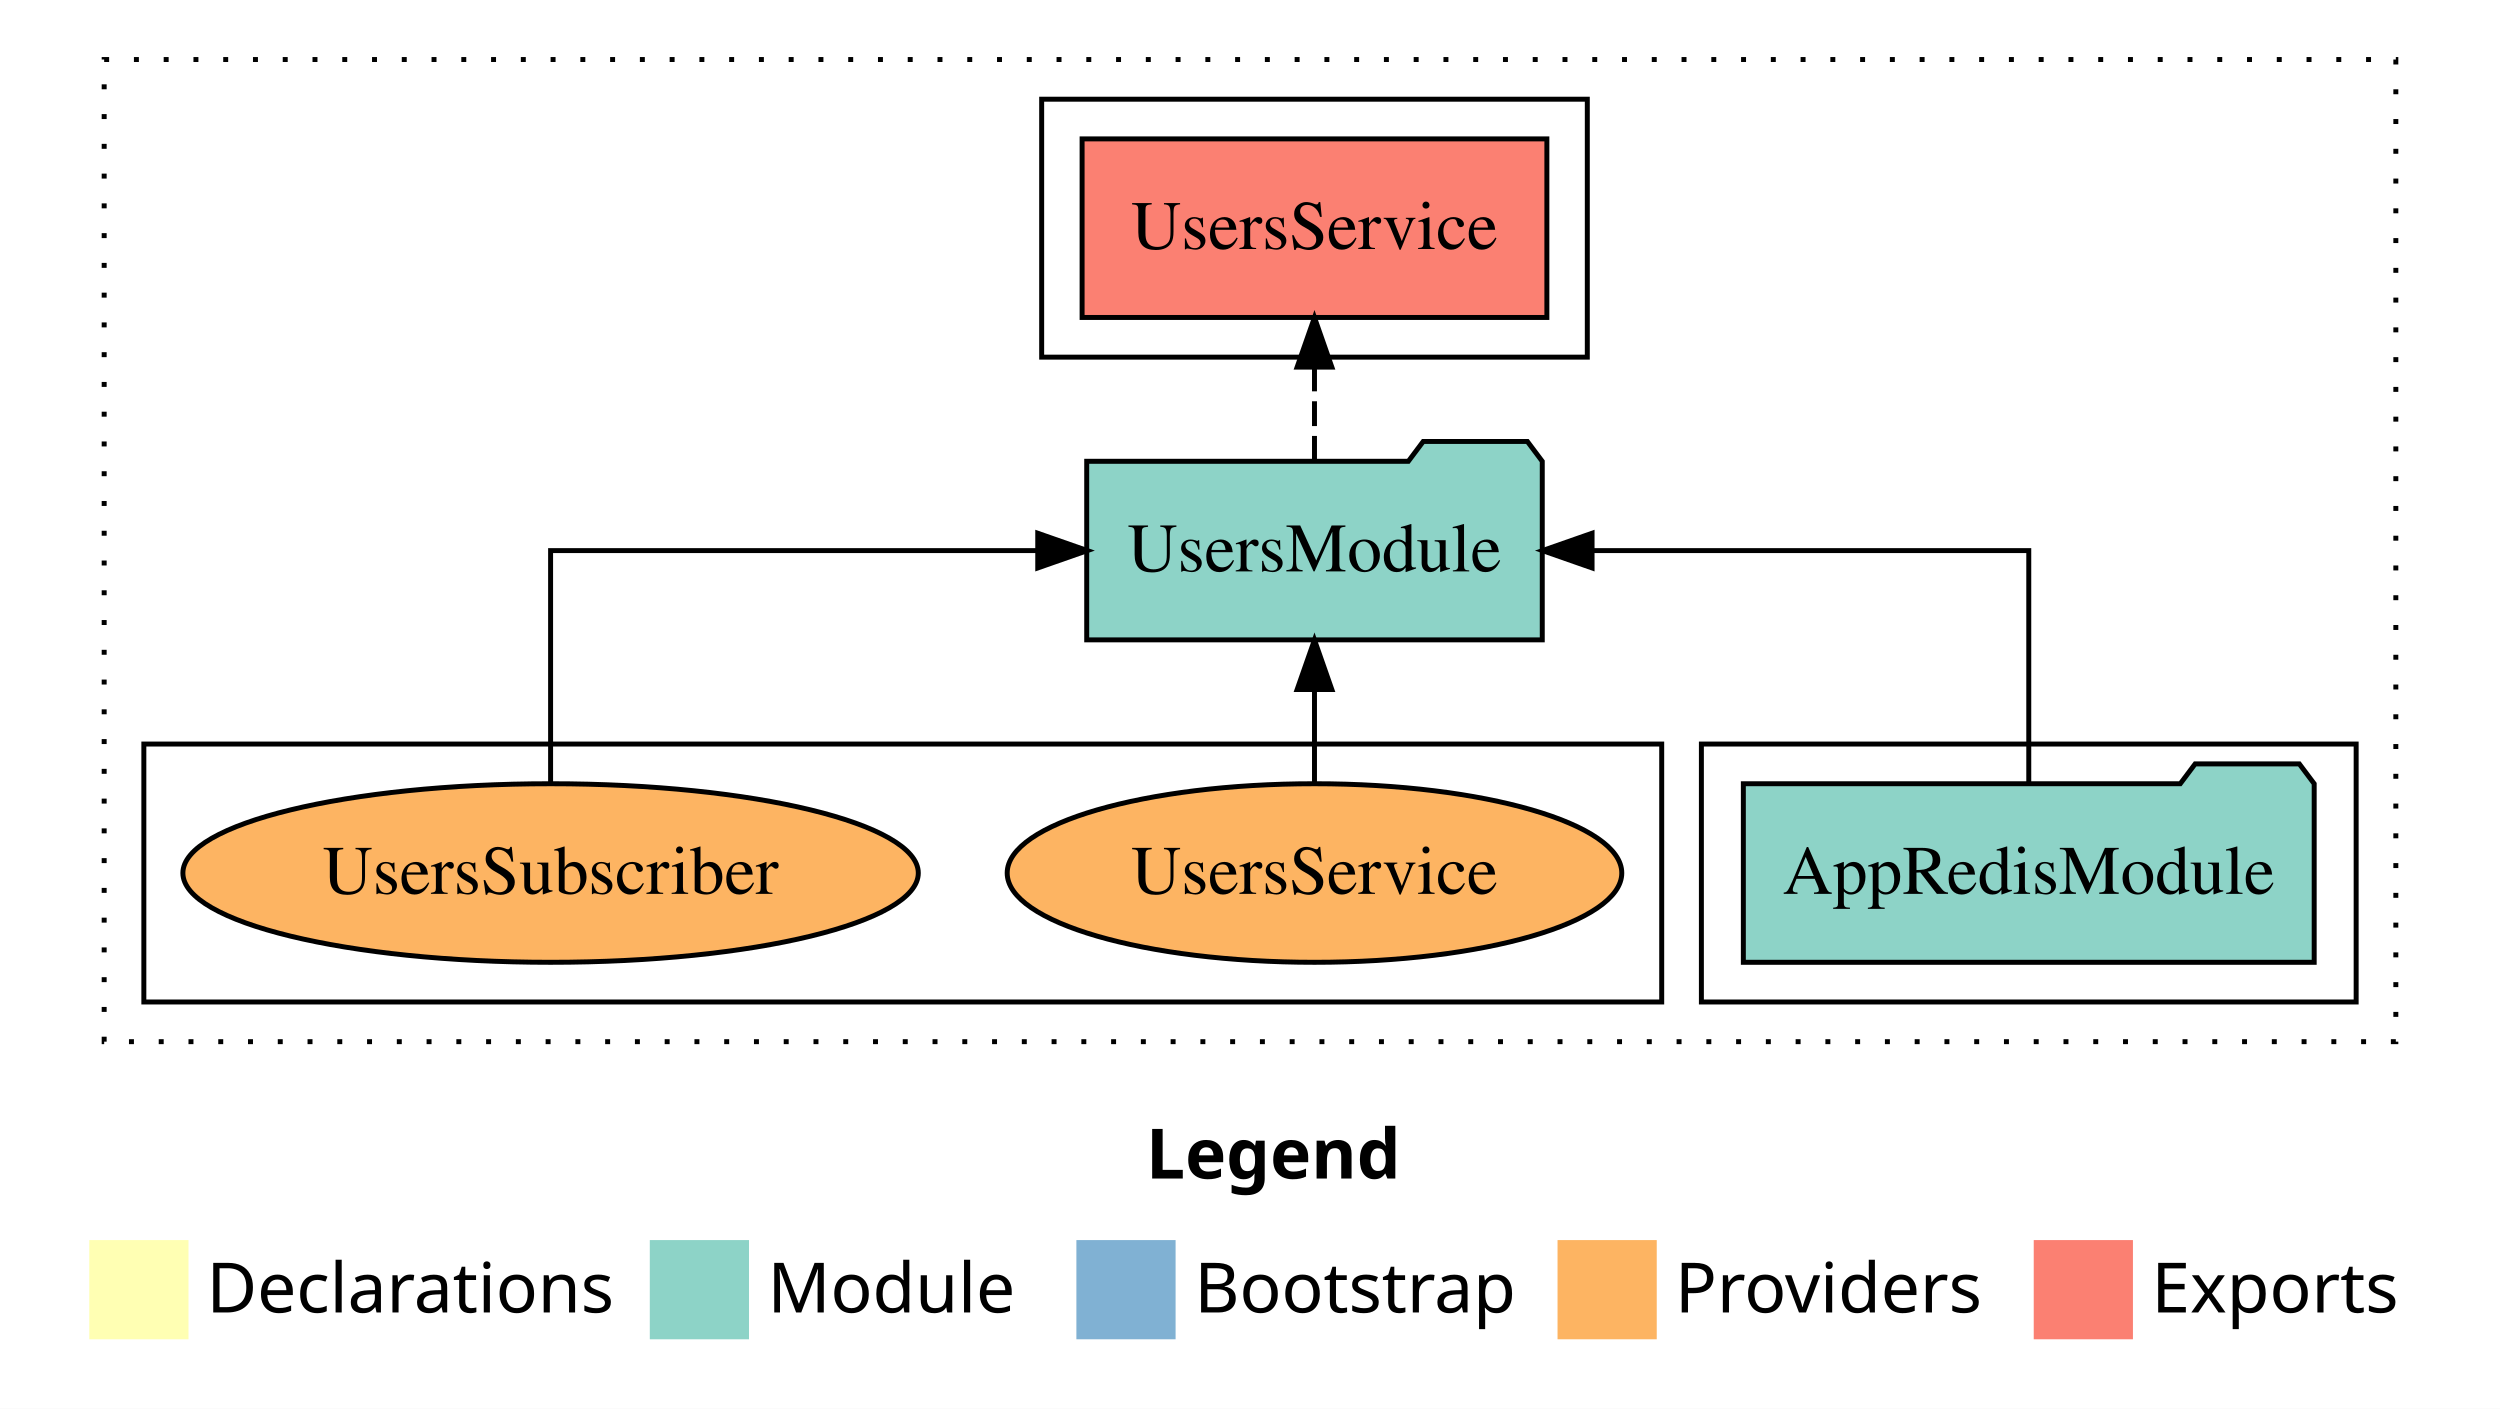
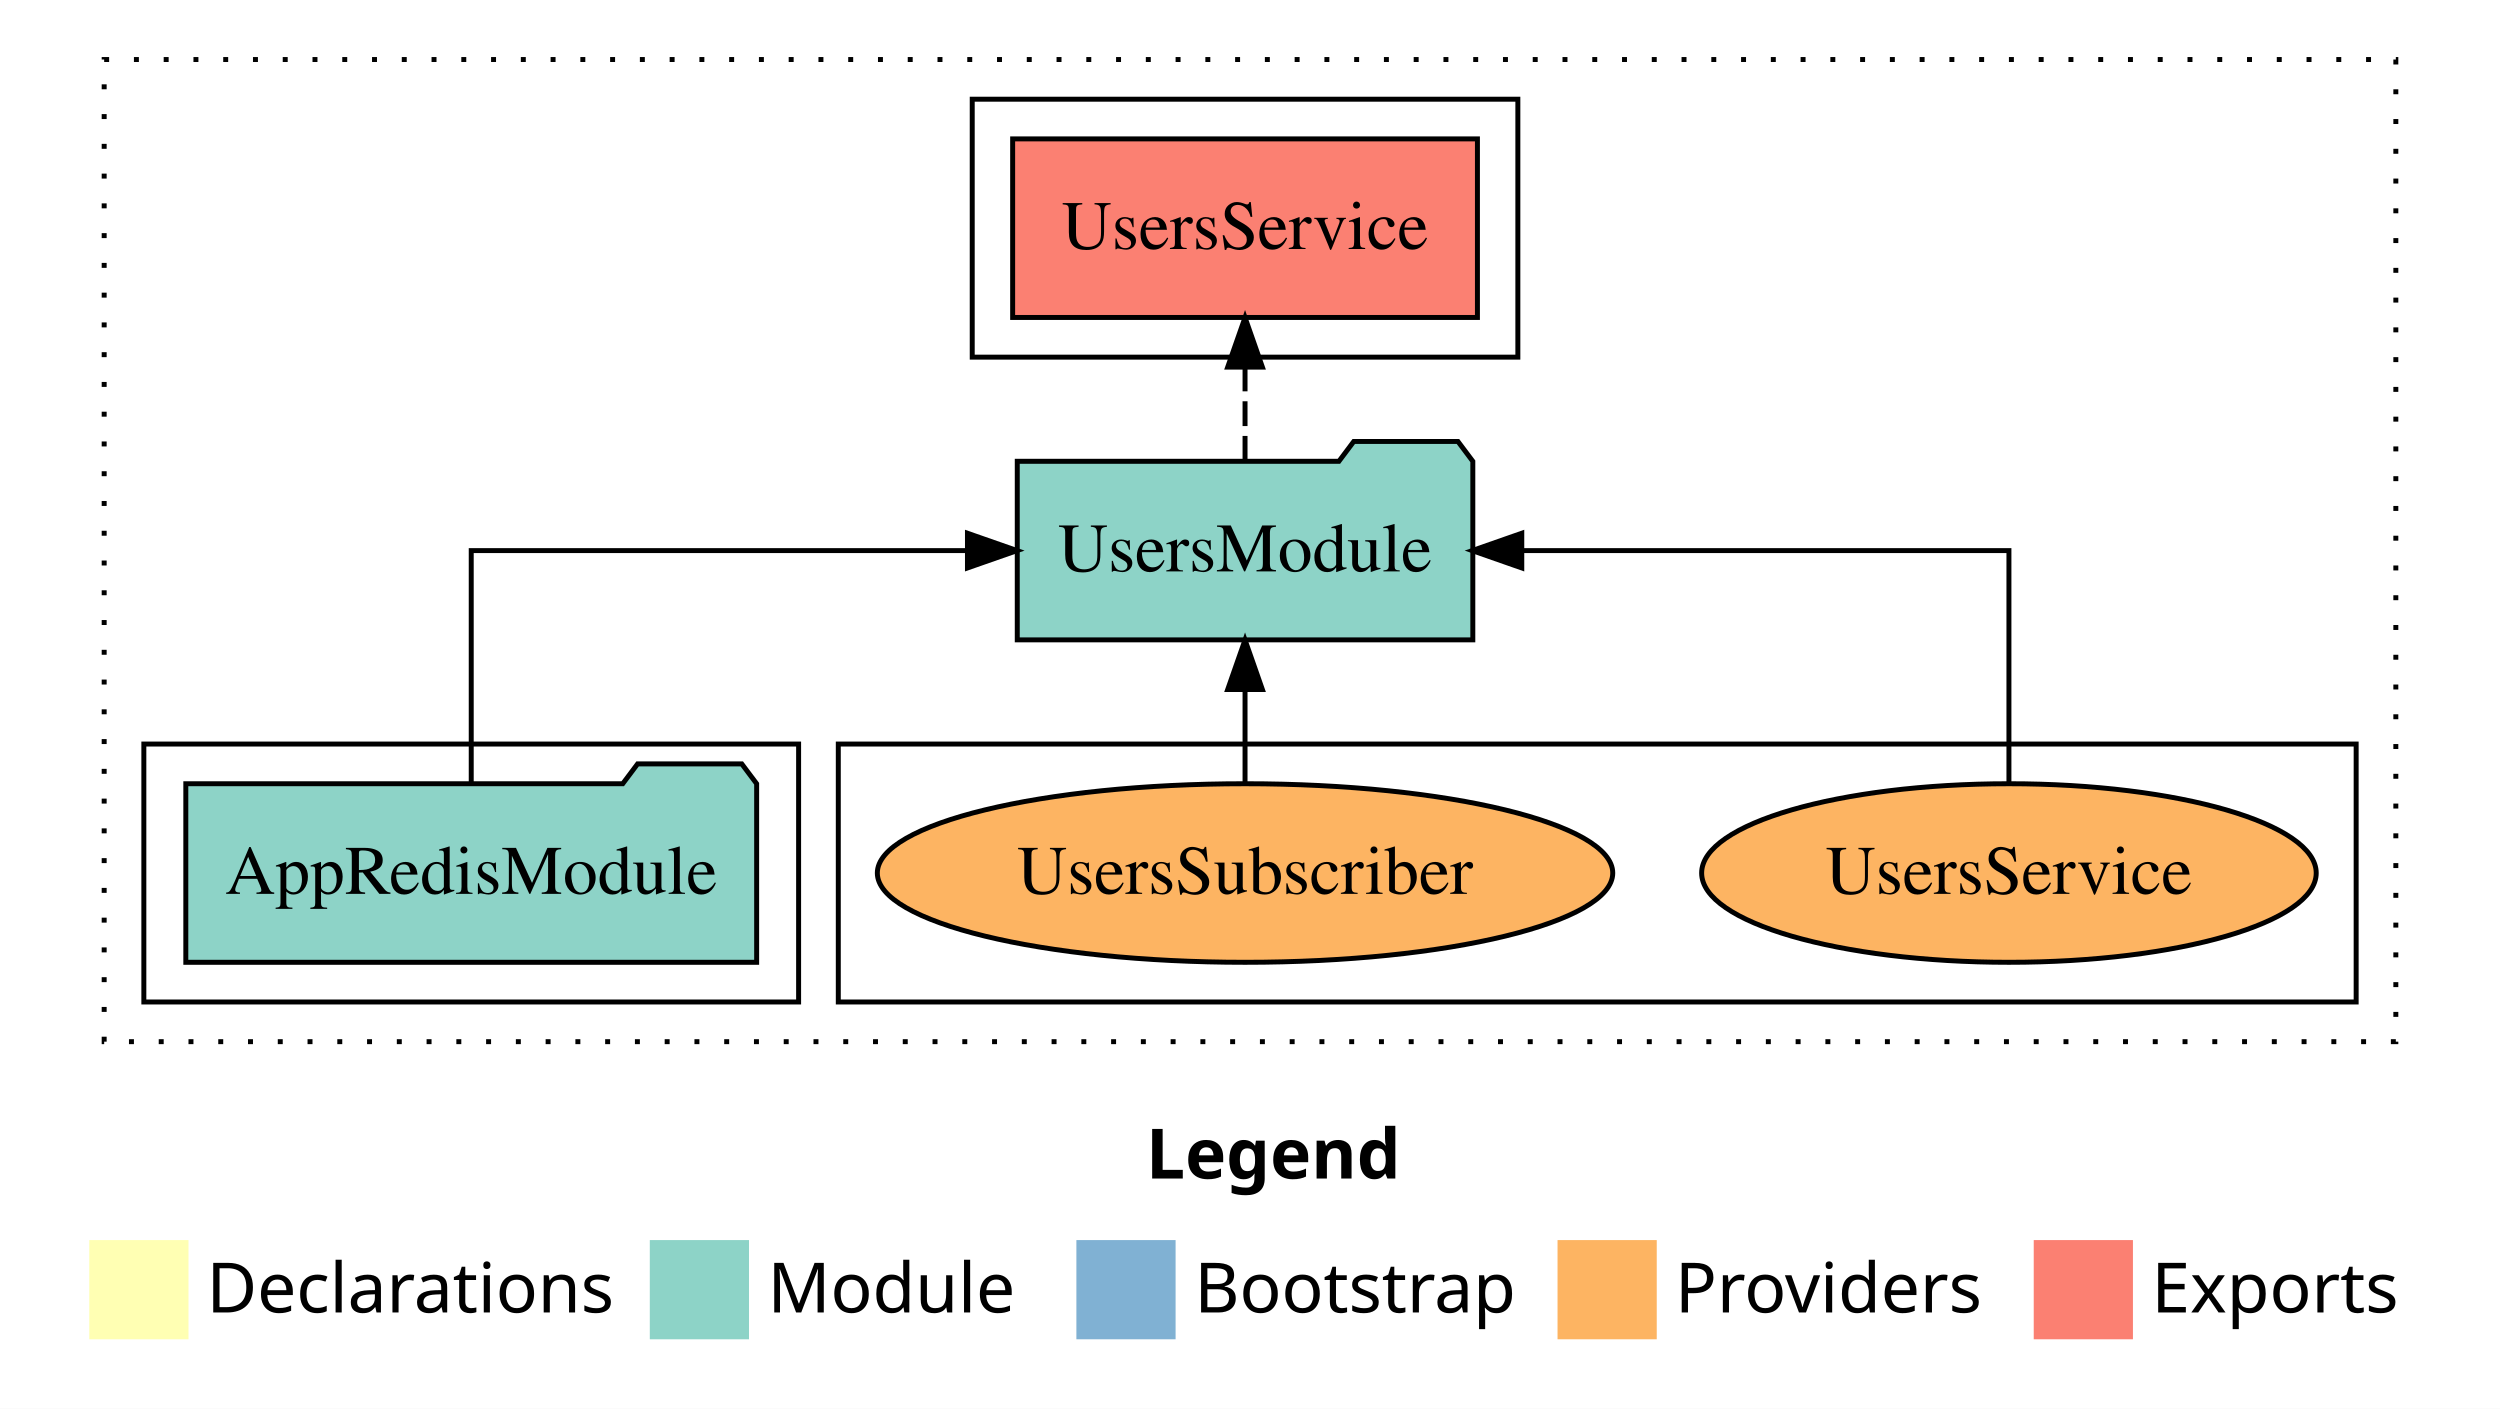
<svg xmlns="http://www.w3.org/2000/svg" width="504pt" height="284pt" viewBox="0.00 0.00 504.00 284.00">
  <g id="graph0" class="graph" transform="scale(1 1) rotate(0) translate(4 280)">
    <polygon fill="white" stroke="transparent" points="-4,4 -4,-280 500,-280 500,4 -4,4" />
    <text text-anchor="start" x="227.01" y="-42.4" font-family="Times-12" font-weight="bold" font-size="14.00">Legend</text>
    <polygon fill="#ffffb3" stroke="transparent" points="14,-10 14,-30 34,-30 34,-10 14,-10" />
    <text text-anchor="start" x="37.63" y="-15.4" font-family="Times-12" font-size="14.00">  Declarations</text>
    <polygon fill="#8dd3c7" stroke="transparent" points="127,-10 127,-30 147,-30 147,-10 127,-10" />
    <text text-anchor="start" x="150.73" y="-15.4" font-family="Times-12" font-size="14.00">  Module</text>
    <polygon fill="#80b1d3" stroke="transparent" points="213,-10 213,-30 233,-30 233,-10 213,-10" />
    <text text-anchor="start" x="236.78" y="-15.4" font-family="Times-12" font-size="14.00">  Bootstrap</text>
    <polygon fill="#fdb462" stroke="transparent" points="310,-10 310,-30 330,-30 330,-10 310,-10" />
    <text text-anchor="start" x="333.67" y="-15.4" font-family="Times-12" font-size="14.00">  Providers</text>
    <polygon fill="#fb8072" stroke="transparent" points="406,-10 406,-30 426,-30 426,-10 406,-10" />
    <text text-anchor="start" x="429.73" y="-15.4" font-family="Times-12" font-size="14.00">  Exports</text>
    <g id="clust1" class="cluster">
      <polygon fill="none" stroke="black" stroke-dasharray="1,5" points="17,-70 17,-268 479,-268 479,-70 17,-70" />
    </g>
-     <g id="clust3" class="cluster">
-       <polygon fill="none" stroke="black" points="339,-78 339,-130 471,-130 471,-78 339,-78" />
+     <g id="clust6" class="cluster">
+       <polygon fill="none" stroke="black" points="165,-78 165,-130 471,-130 471,-78 165,-78" />
    </g>
    <g id="clust4" class="cluster">
-       <polygon fill="none" stroke="black" points="206,-208 206,-260 316,-260 316,-208 206,-208" />
+       <polygon fill="none" stroke="black" points="192,-208 192,-260 302,-260 302,-208 192,-208" />
    </g>
-     <g id="clust6" class="cluster">
-       <polygon fill="none" stroke="black" points="25,-78 25,-130 331,-130 331,-78 25,-78" />
+     <g id="clust3" class="cluster">
+       <polygon fill="none" stroke="black" points="25,-78 25,-130 157,-130 157,-78 25,-78" />
    </g>
    <g id="node1" class="node">
-       <polygon fill="#8dd3c7" stroke="black" points="462.54,-122 459.54,-126 438.54,-126 435.54,-122 347.46,-122 347.46,-86 462.54,-86 462.54,-122" />
-       <text text-anchor="middle" x="405" y="-99.8" font-family="Times,serif" font-size="14.00">AppRedisModule</text>
+       <polygon fill="#8dd3c7" stroke="black" points="148.54,-122 145.54,-126 124.54,-126 121.54,-122 33.46,-122 33.46,-86 148.54,-86 148.54,-122" />
+       <text text-anchor="middle" x="91" y="-99.8" font-family="Times,serif" font-size="14.00">AppRedisModule</text>
    </g>
    <g id="node2" class="node">
-       <polygon fill="#8dd3c7" stroke="black" points="306.92,-187 303.92,-191 282.92,-191 279.92,-187 215.08,-187 215.08,-151 306.92,-151 306.92,-187" />
-       <text text-anchor="middle" x="261" y="-164.8" font-family="Times,serif" font-size="14.00">UsersModule</text>
+       <polygon fill="#8dd3c7" stroke="black" points="292.92,-187 289.92,-191 268.92,-191 265.92,-187 201.08,-187 201.08,-151 292.92,-151 292.92,-187" />
+       <text text-anchor="middle" x="247" y="-164.8" font-family="Times,serif" font-size="14.00">UsersModule</text>
    </g>
    <g id="edge1" class="edge">
-       <path fill="none" stroke="black" d="M405,-122.11C405,-141.34 405,-169 405,-169 405,-169 316.96,-169 316.96,-169" />
-       <polygon fill="black" stroke="black" points="316.96,-165.5 306.96,-169 316.96,-172.5 316.96,-165.5" />
+       <path fill="none" stroke="black" d="M91,-122.11C91,-141.34 91,-169 91,-169 91,-169 191.04,-169 191.04,-169" />
+       <polygon fill="black" stroke="black" points="191.04,-172.5 201.04,-169 191.04,-165.5 191.04,-172.5" />
    </g>
    <g id="node3" class="node">
-       <polygon fill="#fb8072" stroke="black" points="307.85,-252 214.15,-252 214.15,-216 307.85,-216 307.85,-252" />
-       <text text-anchor="middle" x="261" y="-229.8" font-family="Times,serif" font-size="14.00">UsersService </text>
+       <polygon fill="#fb8072" stroke="black" points="293.85,-252 200.15,-252 200.15,-216 293.85,-216 293.85,-252" />
+       <text text-anchor="middle" x="247" y="-229.8" font-family="Times,serif" font-size="14.00">UsersService </text>
    </g>
    <g id="edge2" class="edge">
-       <path fill="none" stroke="black" stroke-dasharray="5,2" d="M261,-187.11C261,-187.11 261,-205.99 261,-205.99" />
-       <polygon fill="black" stroke="black" points="257.5,-205.99 261,-215.99 264.5,-205.99 257.5,-205.99" />
+       <path fill="none" stroke="black" stroke-dasharray="5,2" d="M247,-187.11C247,-187.11 247,-205.99 247,-205.99" />
+       <polygon fill="black" stroke="black" points="243.5,-205.99 247,-215.99 250.5,-205.99 243.5,-205.99" />
    </g>
    <g id="node4" class="node">
-       <ellipse fill="#fdb462" stroke="black" cx="261" cy="-104" rx="61.95" ry="18" />
-       <text text-anchor="middle" x="261" y="-99.8" font-family="Times,serif" font-size="14.00">UsersService</text>
+       <ellipse fill="#fdb462" stroke="black" cx="401" cy="-104" rx="61.95" ry="18" />
+       <text text-anchor="middle" x="401" y="-99.8" font-family="Times,serif" font-size="14.00">UsersService</text>
    </g>
    <g id="edge3" class="edge">
-       <path fill="none" stroke="black" d="M261,-122.11C261,-122.11 261,-140.99 261,-140.99" />
-       <polygon fill="black" stroke="black" points="257.5,-140.99 261,-150.99 264.5,-140.99 257.5,-140.99" />
+       <path fill="none" stroke="black" d="M401,-122.11C401,-141.34 401,-169 401,-169 401,-169 302.79,-169 302.79,-169" />
+       <polygon fill="black" stroke="black" points="302.79,-165.5 292.79,-169 302.79,-172.5 302.79,-165.5" />
    </g>
    <g id="node5" class="node">
-       <ellipse fill="#fdb462" stroke="black" cx="107" cy="-104" rx="74.13" ry="18" />
-       <text text-anchor="middle" x="107" y="-99.8" font-family="Times,serif" font-size="14.00">UsersSubscriber</text>
+       <ellipse fill="#fdb462" stroke="black" cx="247" cy="-104" rx="74.13" ry="18" />
+       <text text-anchor="middle" x="247" y="-99.8" font-family="Times,serif" font-size="14.00">UsersSubscriber</text>
    </g>
    <g id="edge4" class="edge">
-       <path fill="none" stroke="black" d="M107,-122.11C107,-141.34 107,-169 107,-169 107,-169 205.21,-169 205.21,-169" />
-       <polygon fill="black" stroke="black" points="205.21,-172.5 215.21,-169 205.21,-165.5 205.21,-172.5" />
+       <path fill="none" stroke="black" d="M247,-122.11C247,-122.11 247,-140.99 247,-140.99" />
+       <polygon fill="black" stroke="black" points="243.5,-140.99 247,-150.99 250.5,-140.99 243.5,-140.99" />
    </g>
  </g>
</svg>
